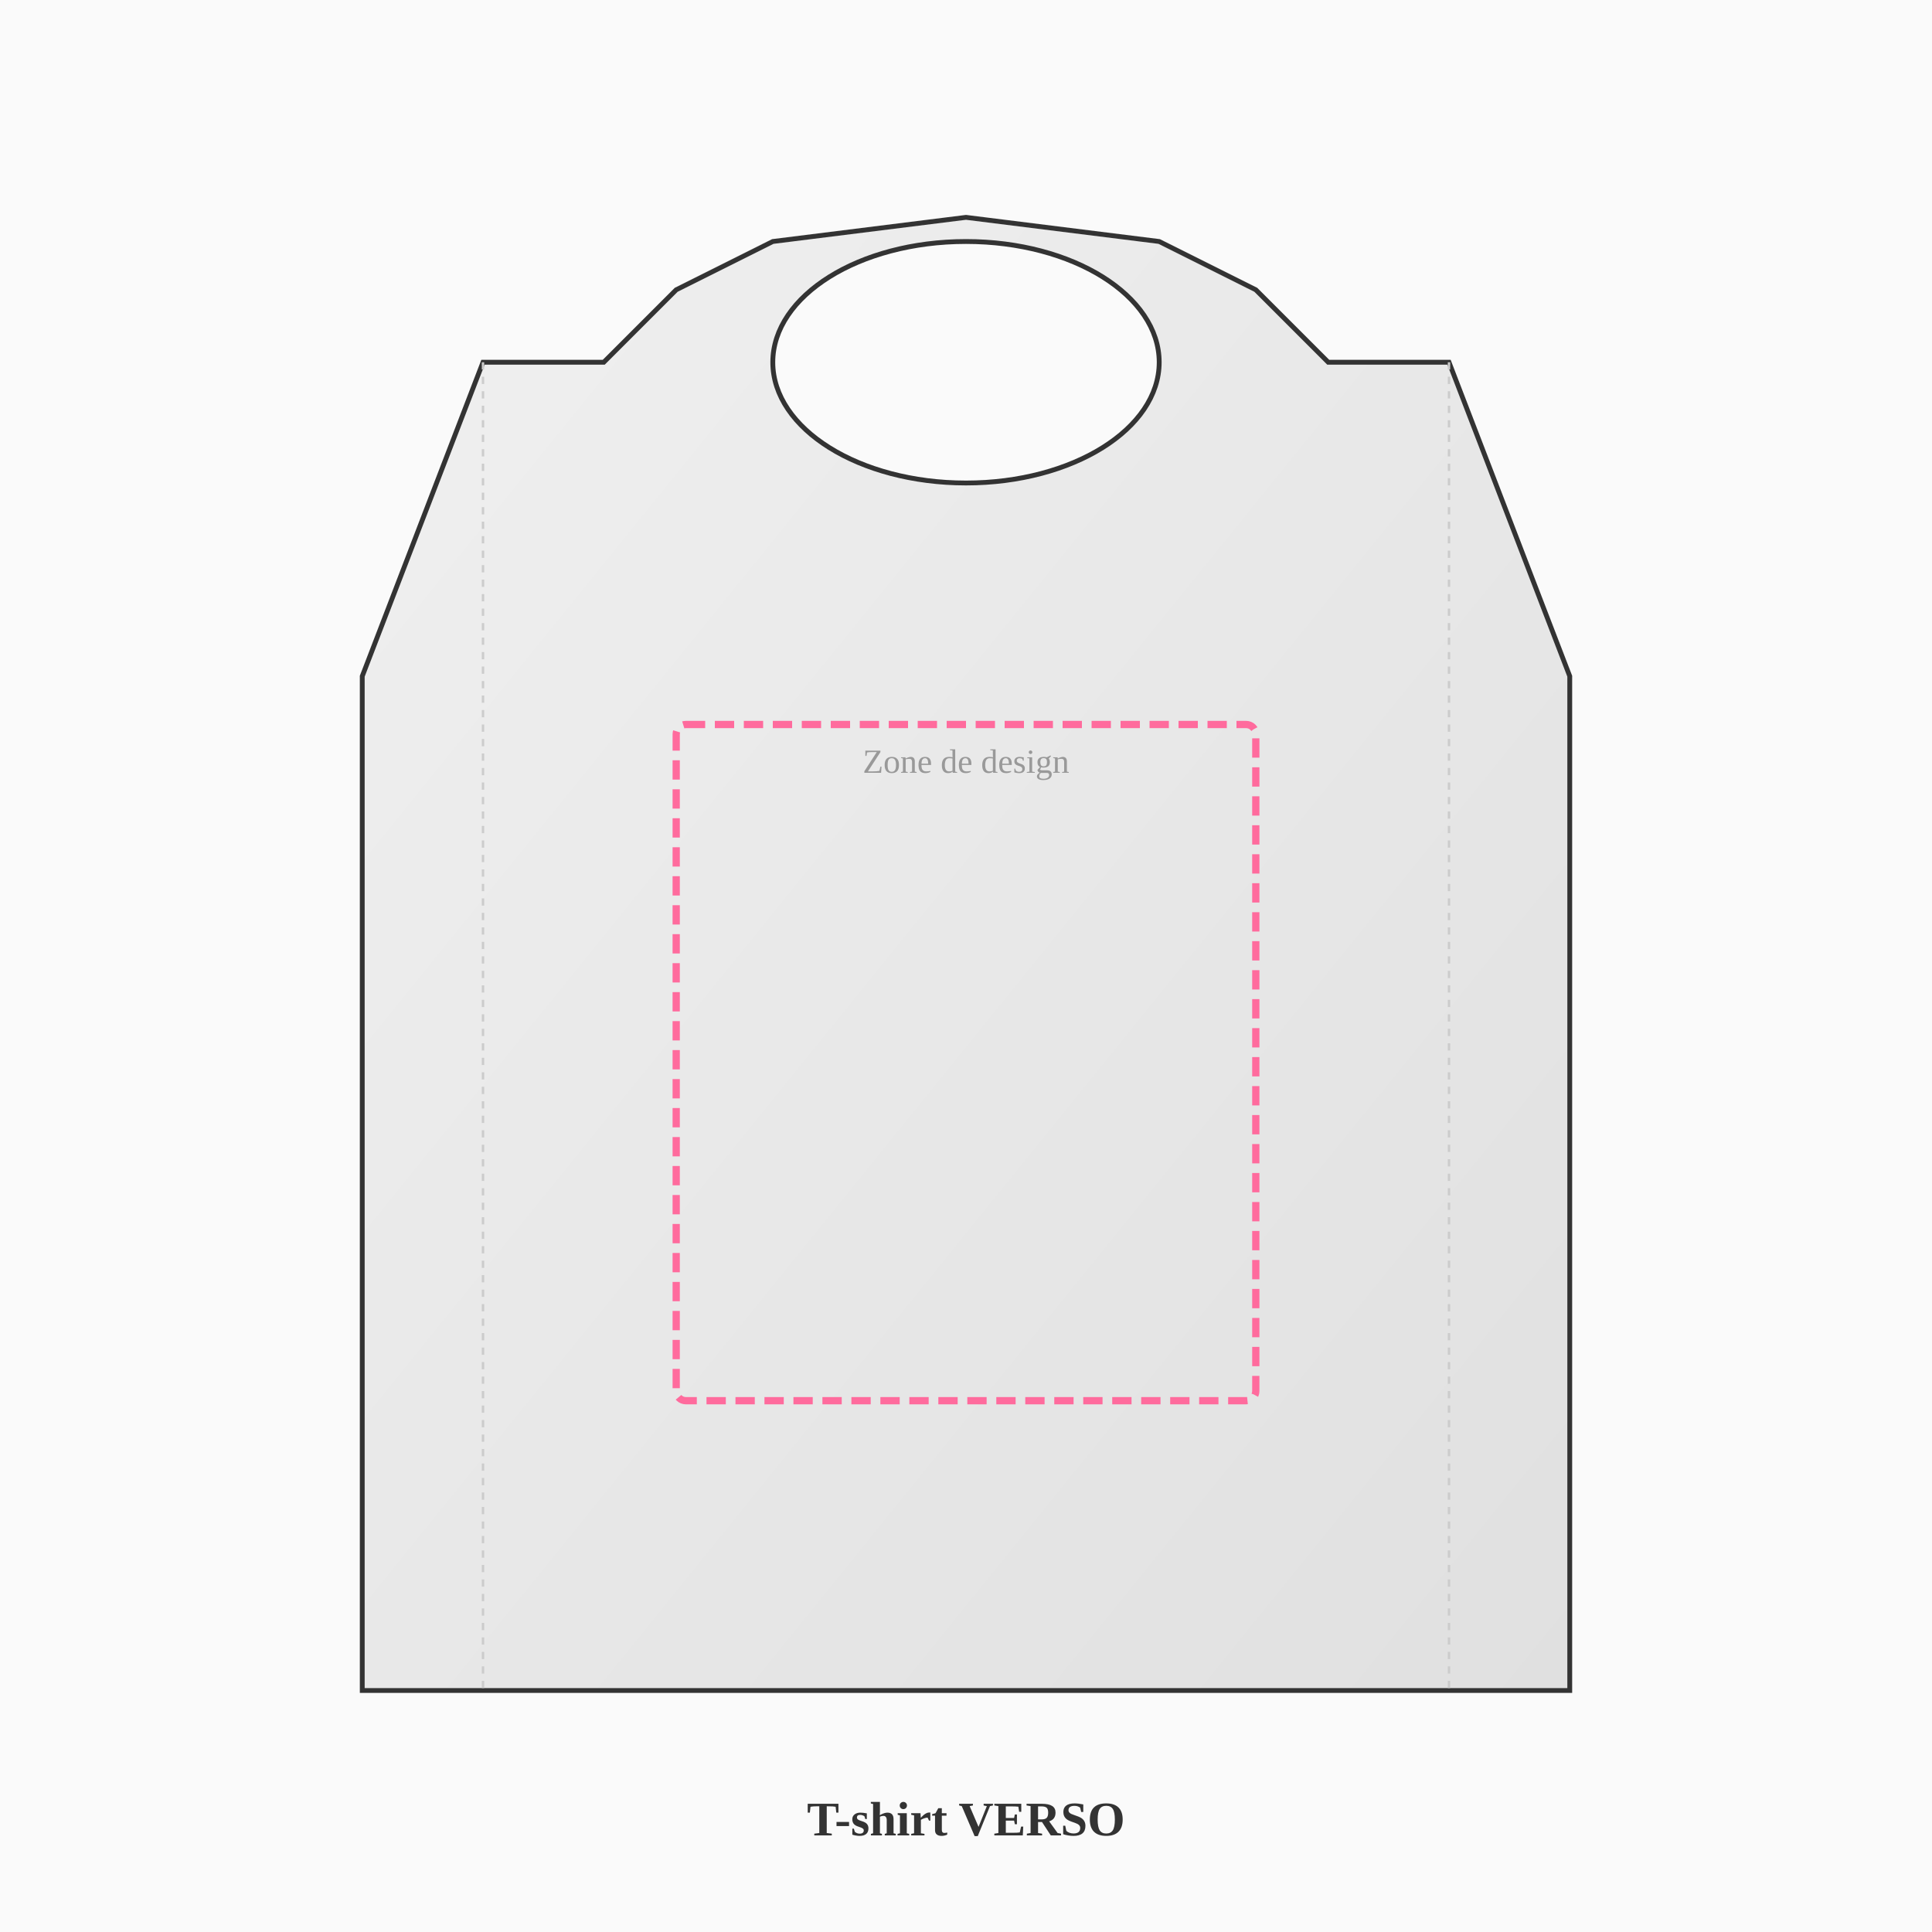
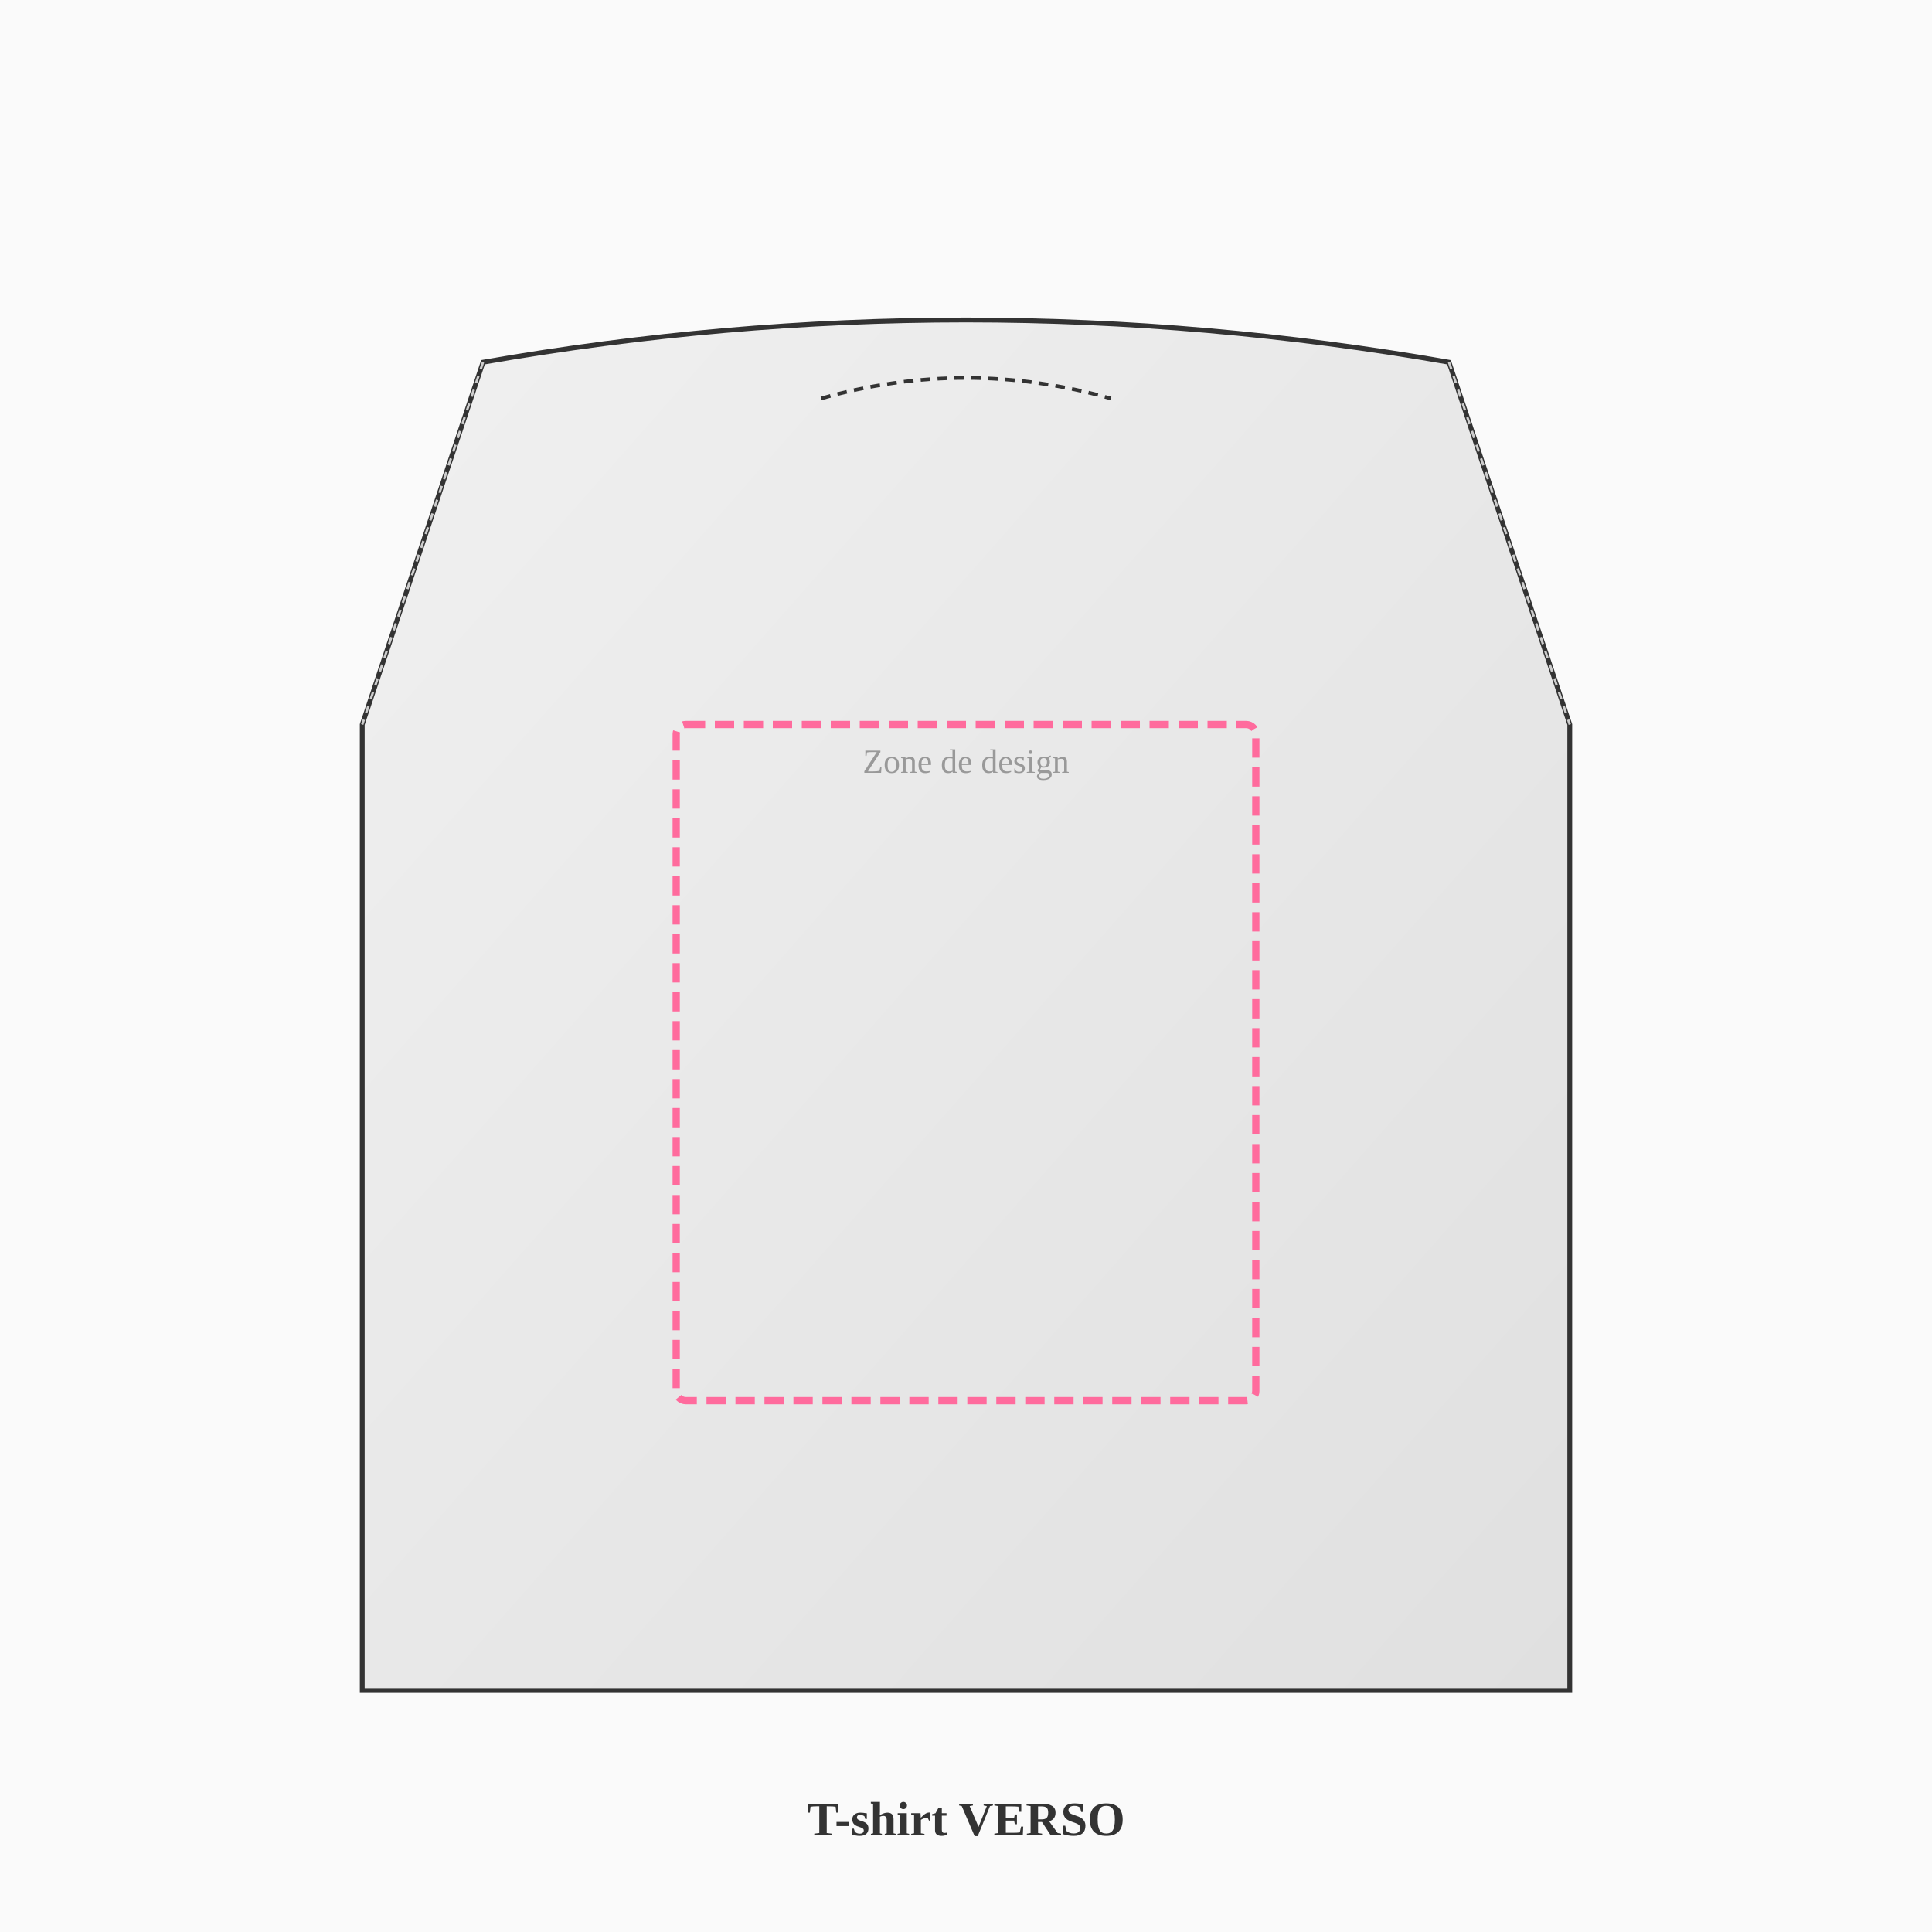
<svg xmlns="http://www.w3.org/2000/svg" width="800" height="800" viewBox="0 0 800 800">
  <defs>
    <linearGradient id="shirtGradient" x1="0%" y1="0%" x2="100%" y2="100%">
      <stop offset="0%" style="stop-color:#f0f0f0;stop-opacity:1" />
      <stop offset="100%" style="stop-color:#e0e0e0;stop-opacity:1" />
    </linearGradient>
  </defs>
  <rect width="800" height="800" fill="#fafafa" />
-   <path d="M 200 150 L 250 150 L 280 120 L 320 100 L 400 90 L 480 100 L 520 120 L 550 150 L 600 150 L 650 280 L 650 700 L 150 700 L 150 280 Z" fill="url(#shirtGradient)" stroke="#333" stroke-width="2" />
-   <ellipse cx="400" cy="150" rx="80" ry="50" fill="#fafafa" stroke="#333" stroke-width="2" />
+   <path d="M 200 150 Q 400 115 600 150 L 650 300 L 650 700 L 150 700 L 150 300 Z" fill="url(#shirtGradient)" stroke="#333" stroke-width="2" />
+   <path d="M 340 165 Q 400 148 460 165" fill="none" stroke="#333" stroke-width="1.5" stroke-dasharray="4,3" />
  <rect x="280" y="300" width="240" height="280" fill="none" stroke="#FF6B9D" stroke-width="3" stroke-dasharray="8,4" rx="4" />
  <text x="400" y="320" font-size="14" fill="#999" text-anchor="middle">Zone de design</text>
-   <path d="M 200 150 L 200 700" stroke="#ccc" stroke-width="1" stroke-dasharray="3,3" />
-   <path d="M 600 150 L 600 700" stroke="#ccc" stroke-width="1" stroke-dasharray="3,3" />
+   <path d="M 200 150 L 150 300" stroke="#ccc" stroke-width="1" stroke-dasharray="3,3" />
+   <path d="M 600 150 L 650 300" stroke="#ccc" stroke-width="1" stroke-dasharray="3,3" />
  <text x="400" y="760" font-size="20" font-weight="bold" text-anchor="middle" fill="#333">T-shirt VERSO</text>
</svg>
